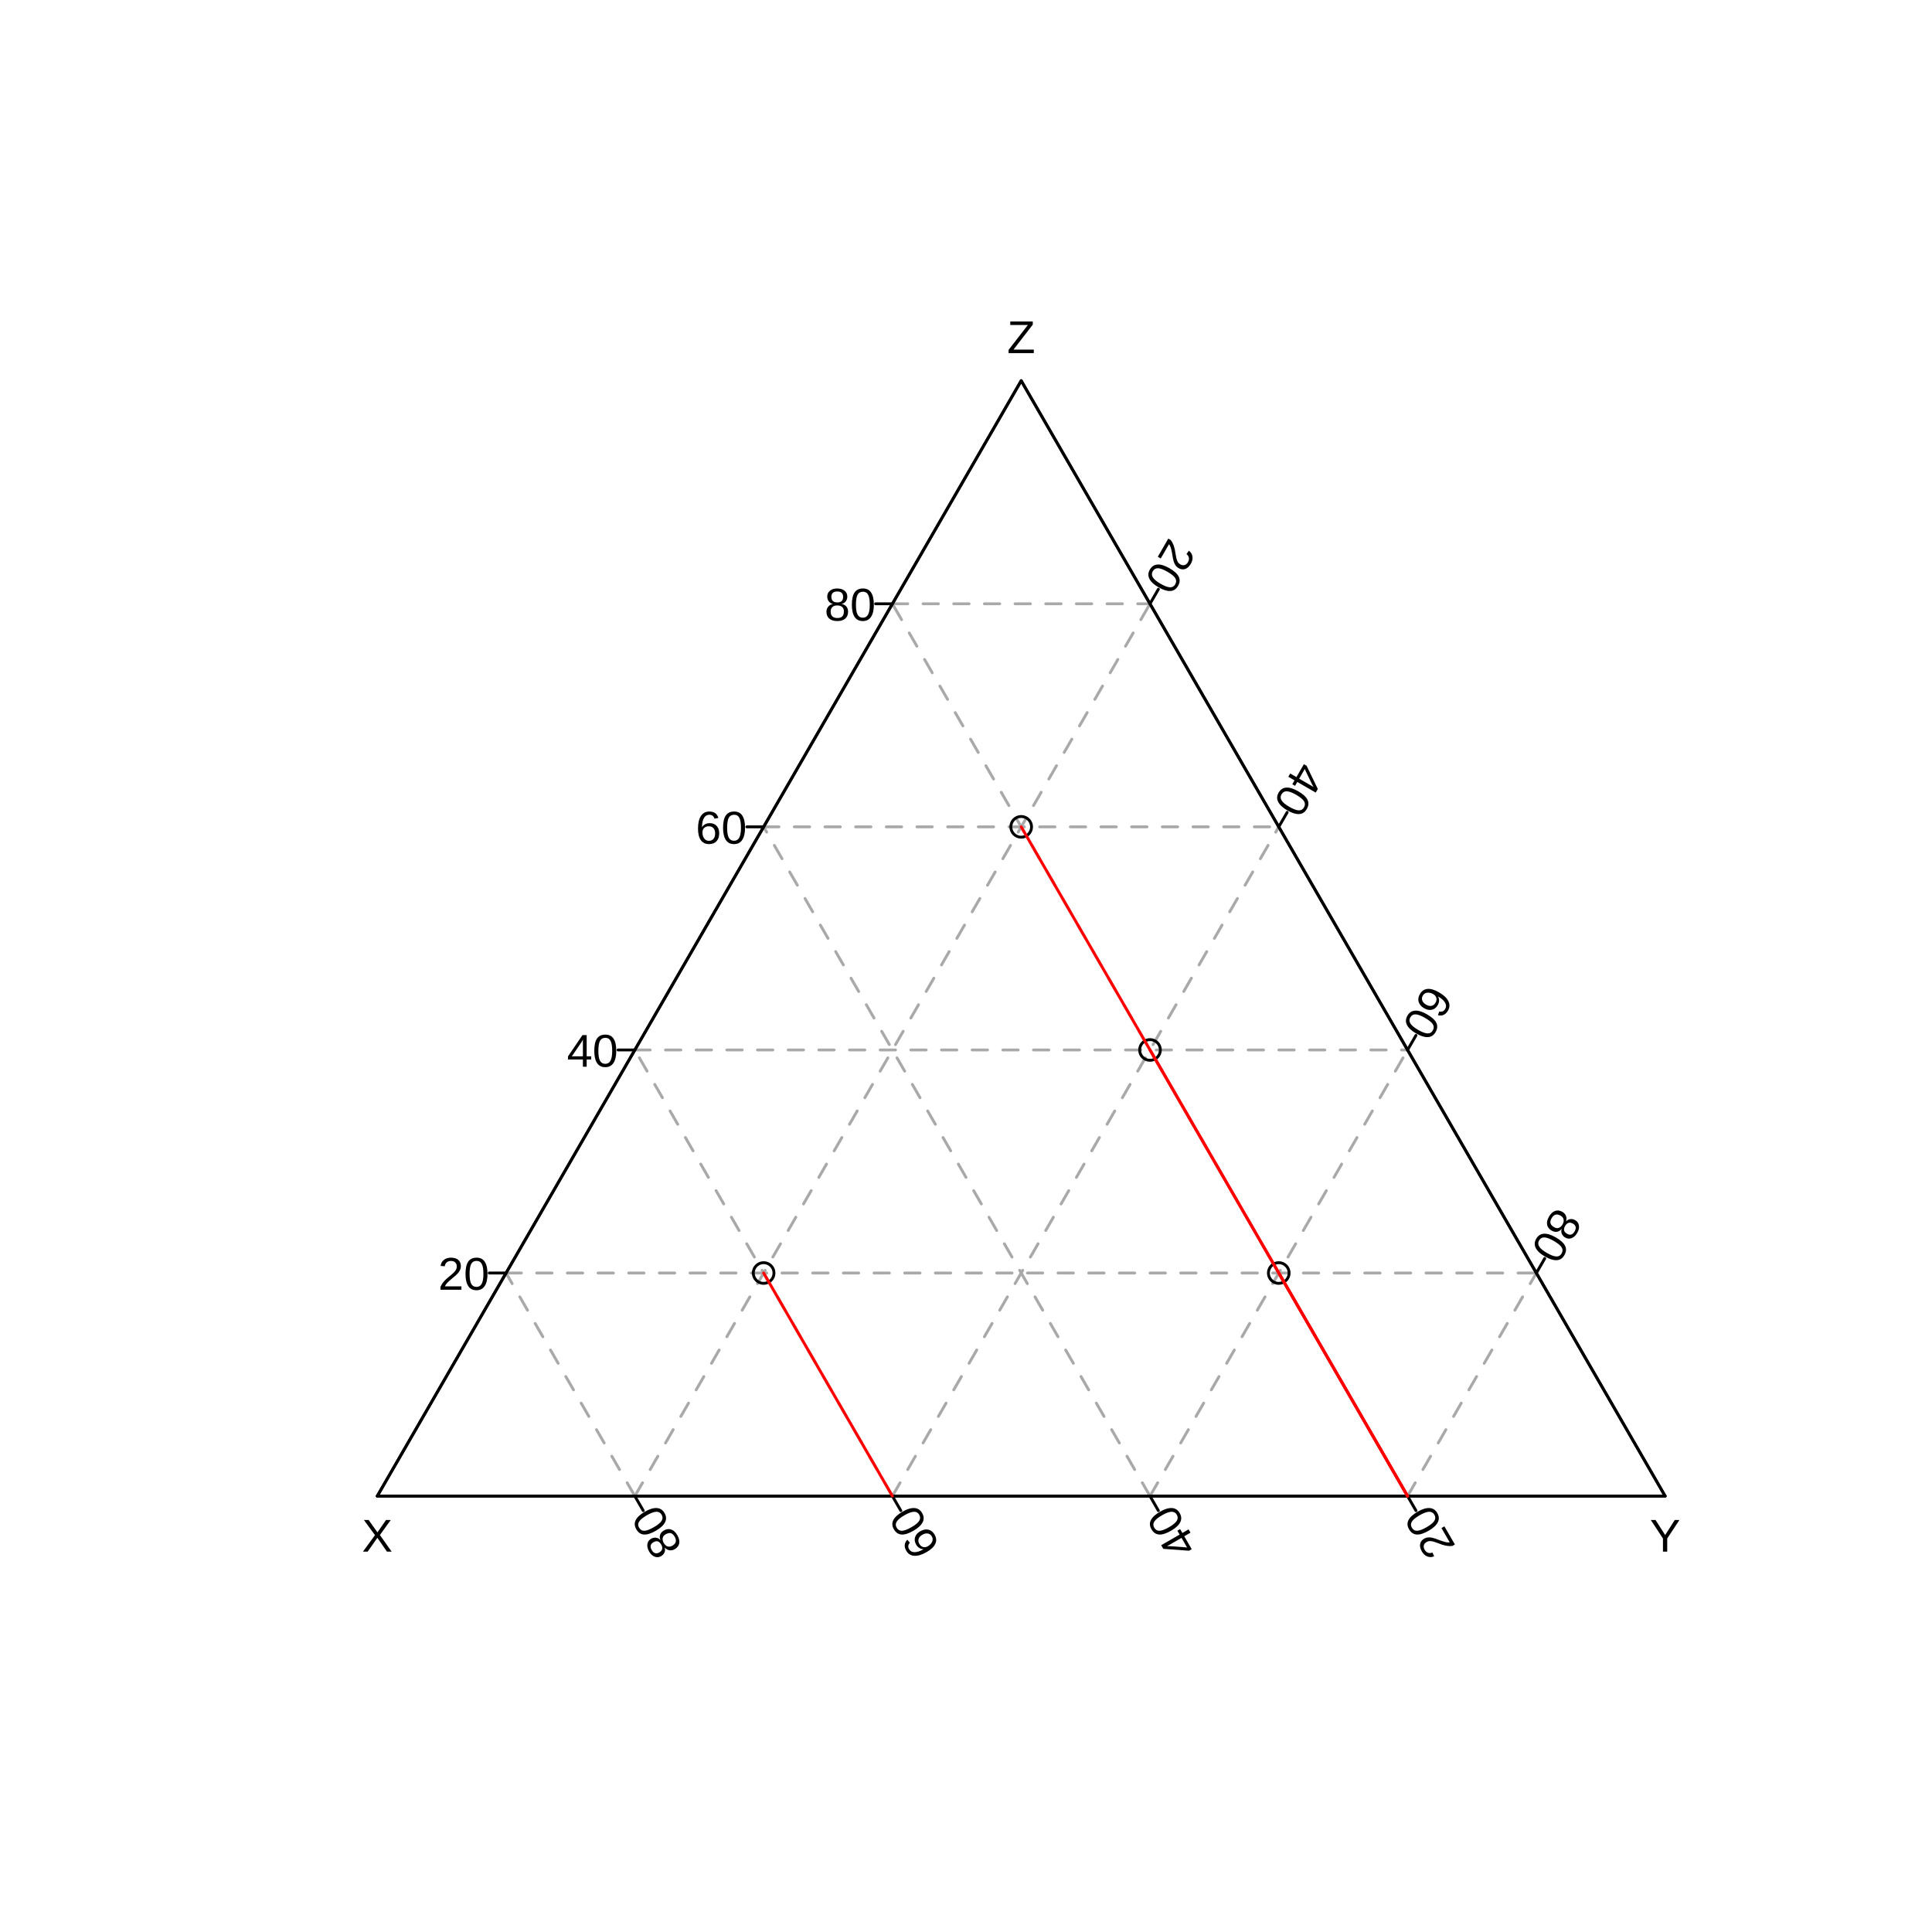
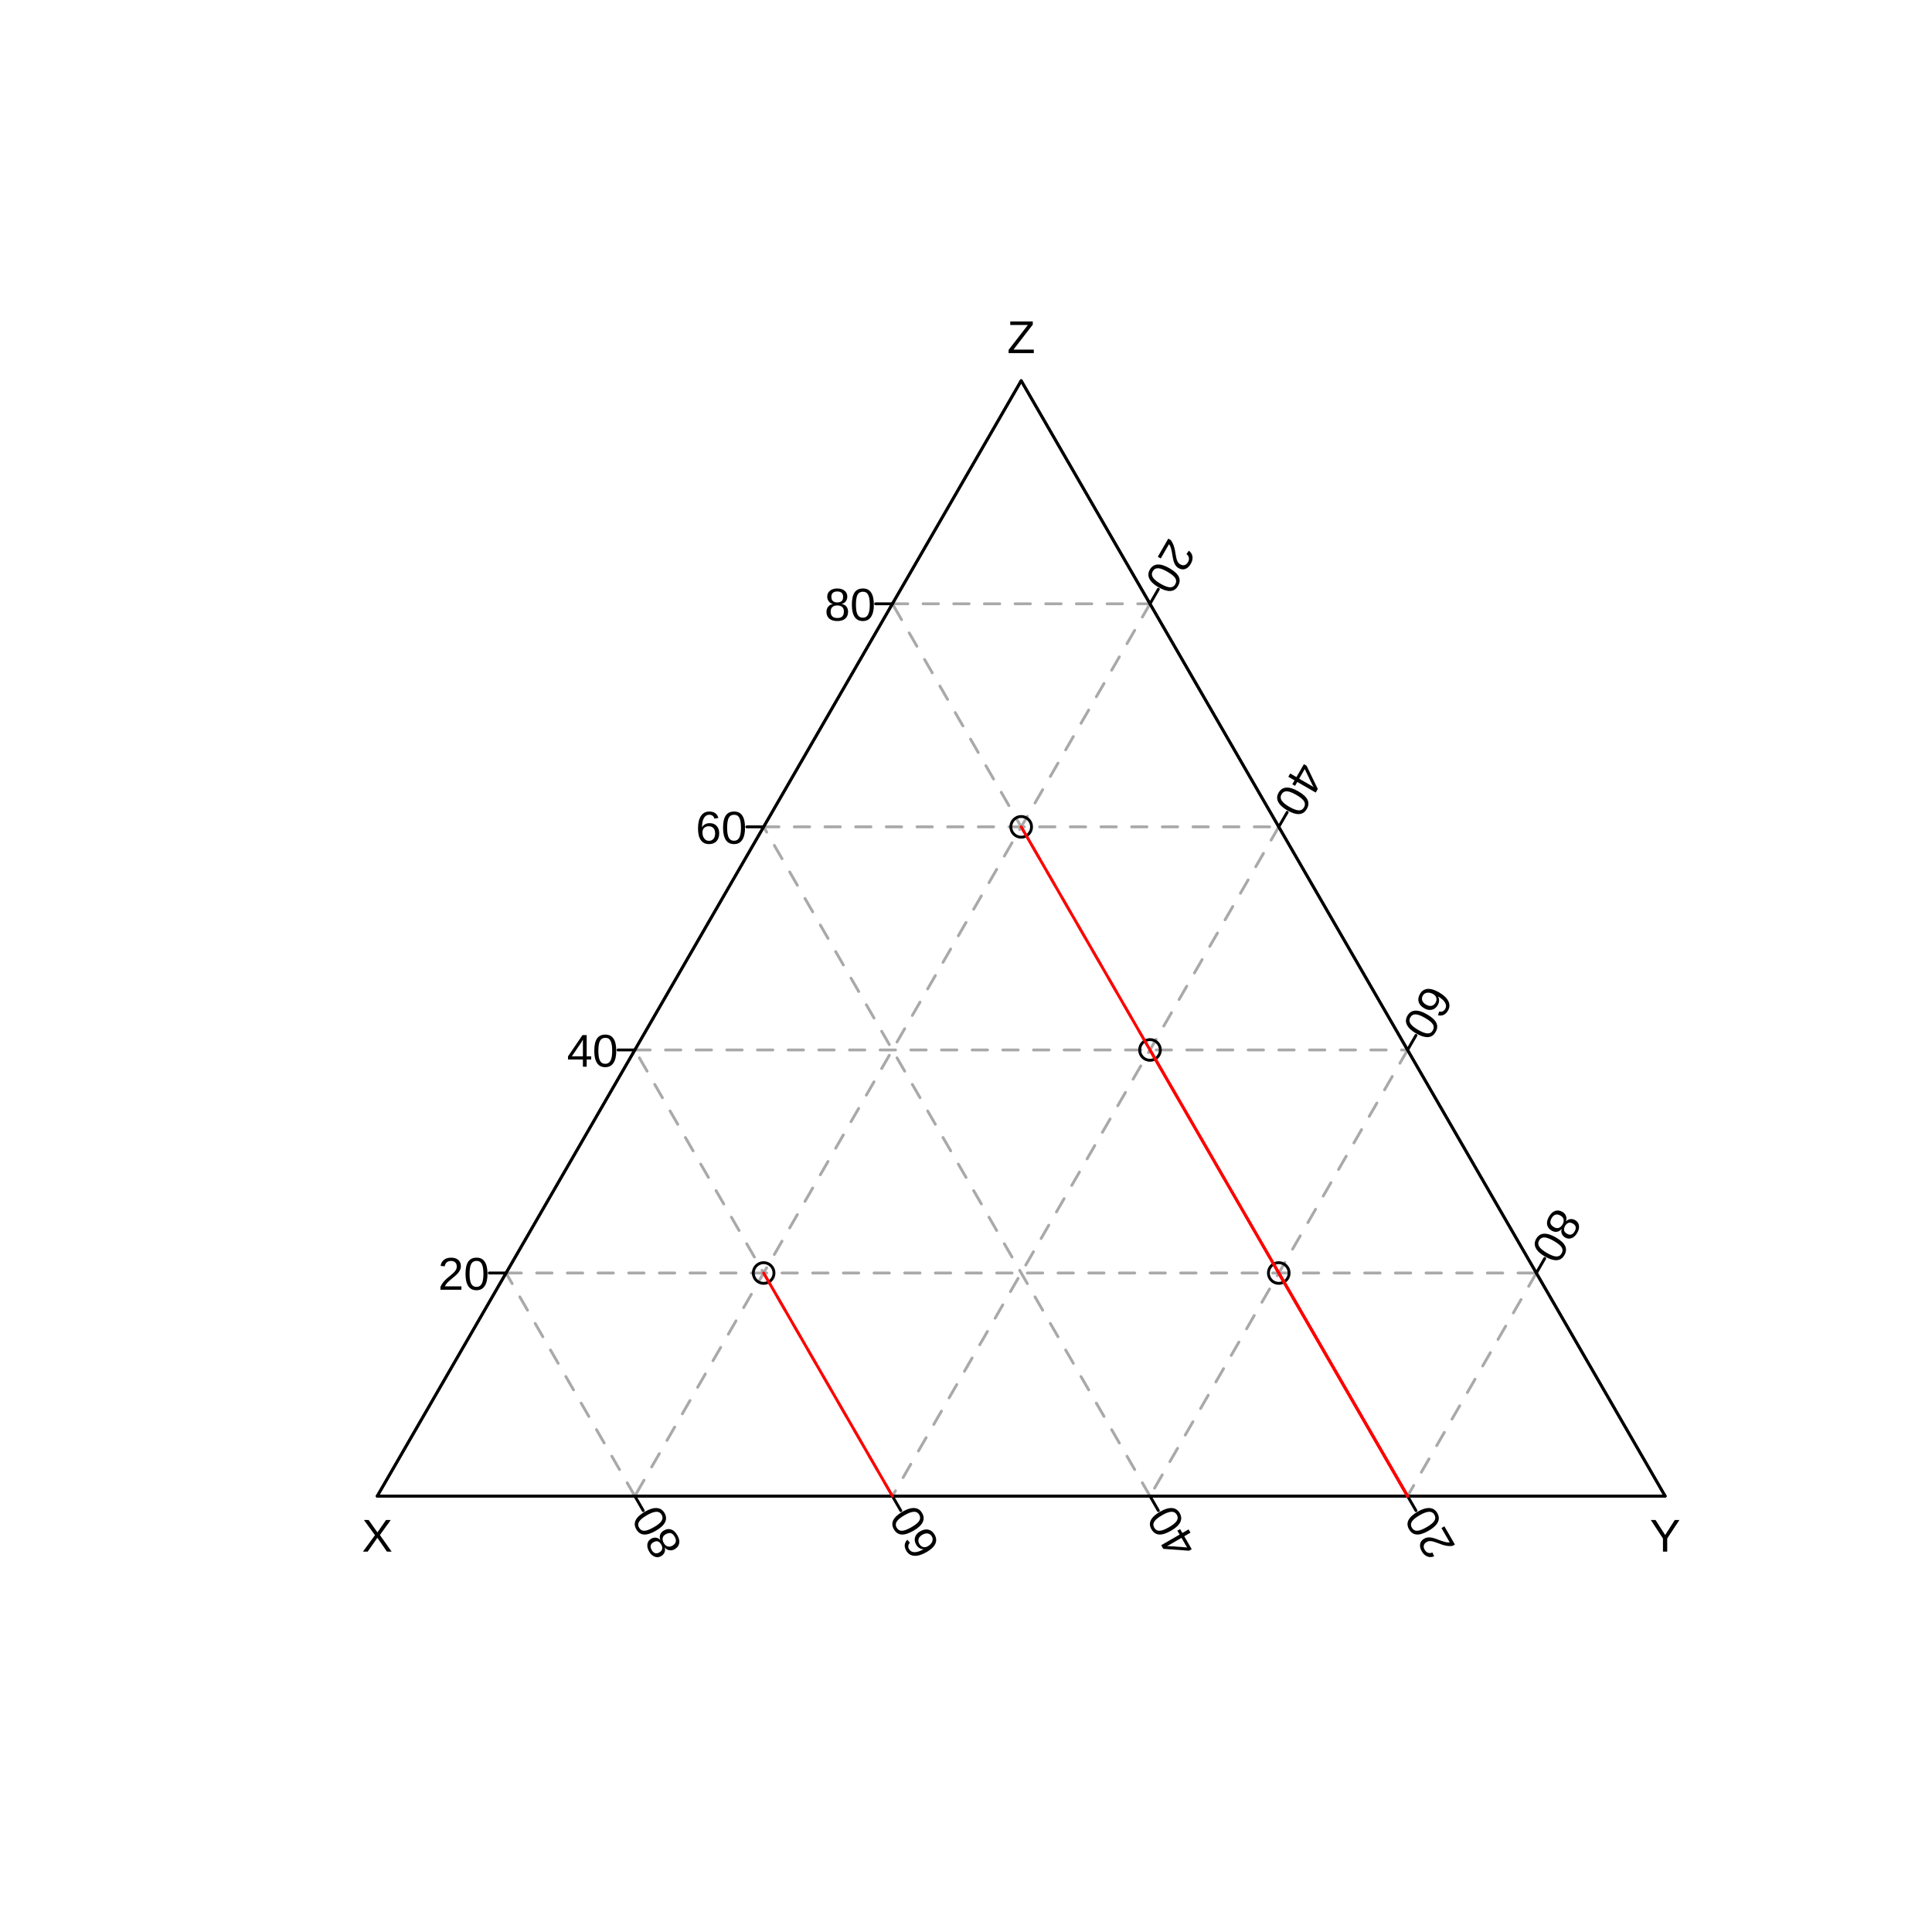
<svg xmlns="http://www.w3.org/2000/svg" class="svglite" width="504.00pt" height="504.00pt" viewBox="0 0 504.00 504.00">
  <defs>
    <style type="text/css">
    .svglite line, .svglite polyline, .svglite polygon, .svglite path, .svglite rect, .svglite circle {
      fill: none;
      stroke: #000000;
      stroke-linecap: round;
      stroke-linejoin: round;
      stroke-miterlimit: 10.00;
    }
    .svglite text {
      white-space: pre;
    }
  </style>
  </defs>
  <rect width="100%" height="100%" style="stroke: none; fill: #FFFFFF;" />
  <defs>
    <clipPath id="cpMC4wMHw1MDQuMDB8MC4wMHw1MDQuMDA=">
      <rect x="0.00" y="0.00" width="504.00" height="504.00" />
    </clipPath>
  </defs>
  <g clip-path="url(#cpMC4wMHw1MDQuMDB8MC4wMHw1MDQuMDA=)">
</g>
  <defs>
    <clipPath id="cpODAuNjR8NDUyLjE2fDU5LjA0fDQzMC41Ng==">
      <rect x="80.64" y="59.04" width="371.52" height="371.52" />
    </clipPath>
  </defs>
  <g clip-path="url(#cpODAuNjR8NDUyLjE2fDU5LjA0fDQzMC41Ng==)">
    <line x1="367.19" y1="390.28" x2="232.80" y2="157.51" style="stroke-width: 0.75; stroke: #A9A9A9; stroke-dasharray: 4.00,4.00;" />
-     <line x1="367.19" y1="390.28" x2="400.79" y2="332.09" style="stroke-width: 0.75; stroke: #A9A9A9; stroke-dasharray: 4.00,4.00;" />
+     <line x1="300.00" y1="157.51" x2="165.61" y2="390.28" style="stroke-width: 0.75; stroke: #A9A9A9; stroke-dasharray: 4.00,4.00;" />
    <line x1="132.01" y1="332.09" x2="400.79" y2="332.09" style="stroke-width: 0.75; stroke: #A9A9A9; stroke-dasharray: 4.00,4.00;" />
    <line x1="300.00" y1="390.28" x2="199.21" y2="215.70" style="stroke-width: 0.75; stroke: #A9A9A9; stroke-dasharray: 4.00,4.00;" />
-     <line x1="300.00" y1="390.28" x2="367.19" y2="273.90" style="stroke-width: 0.75; stroke: #A9A9A9; stroke-dasharray: 4.00,4.00;" />
+     <line x1="333.59" y1="215.70" x2="232.80" y2="390.28" style="stroke-width: 0.75; stroke: #A9A9A9; stroke-dasharray: 4.00,4.00;" />
    <line x1="165.61" y1="273.90" x2="367.19" y2="273.90" style="stroke-width: 0.75; stroke: #A9A9A9; stroke-dasharray: 4.00,4.00;" />
    <line x1="232.80" y1="390.28" x2="165.61" y2="273.90" style="stroke-width: 0.75; stroke: #A9A9A9; stroke-dasharray: 4.00,4.00;" />
-     <line x1="232.80" y1="390.28" x2="333.59" y2="215.70" style="stroke-width: 0.75; stroke: #A9A9A9; stroke-dasharray: 4.00,4.00;" />
+     <line x1="367.19" y1="273.90" x2="300.00" y2="390.28" style="stroke-width: 0.75; stroke: #A9A9A9; stroke-dasharray: 4.00,4.00;" />
    <line x1="199.21" y1="215.70" x2="333.59" y2="215.70" style="stroke-width: 0.75; stroke: #A9A9A9; stroke-dasharray: 4.00,4.00;" />
    <line x1="165.61" y1="390.28" x2="132.01" y2="332.09" style="stroke-width: 0.75; stroke: #A9A9A9; stroke-dasharray: 4.00,4.00;" />
-     <line x1="165.61" y1="390.28" x2="300.00" y2="157.51" style="stroke-width: 0.75; stroke: #A9A9A9; stroke-dasharray: 4.00,4.00;" />
+     <line x1="400.79" y1="332.09" x2="367.19" y2="390.28" style="stroke-width: 0.75; stroke: #A9A9A9; stroke-dasharray: 4.00,4.00;" />
    <line x1="232.80" y1="157.51" x2="300.00" y2="157.51" style="stroke-width: 0.75; stroke: #A9A9A9; stroke-dasharray: 4.00,4.00;" />
    <circle cx="266.40" cy="215.70" r="2.70" style="stroke-width: 0.75;" />
    <circle cx="199.21" cy="332.09" r="2.70" style="stroke-width: 0.75;" />
    <circle cx="333.59" cy="332.09" r="2.70" style="stroke-width: 0.75;" />
    <circle cx="300.00" cy="273.90" r="2.70" style="stroke-width: 0.75;" />
+     <text transform="translate(373.17,391.88) rotate(-120)" text-anchor="end" style="font-size: 12.00px; font-family: &quot;Arial&quot;;" textLength="15.28px" lengthAdjust="spacingAndGlyphs">20</text>
+     <text transform="translate(305.97,391.88) rotate(-120)" text-anchor="end" style="font-size: 12.00px; font-family: &quot;Arial&quot;;" textLength="15.28px" lengthAdjust="spacingAndGlyphs">40</text>
+     <text transform="translate(238.78,391.88) rotate(-120)" text-anchor="end" style="font-size: 12.00px; font-family: &quot;Arial&quot;;" textLength="15.28px" lengthAdjust="spacingAndGlyphs">60</text>
    <text transform="translate(171.58,391.88) rotate(-120)" text-anchor="end" style="font-size: 12.00px; font-family: &quot;Arial&quot;;" textLength="15.28px" lengthAdjust="spacingAndGlyphs">80</text>
-     <text transform="translate(238.78,391.88) rotate(-120)" text-anchor="end" style="font-size: 12.00px; font-family: &quot;Arial&quot;;" textLength="15.28px" lengthAdjust="spacingAndGlyphs">60</text>
-     <text transform="translate(305.97,391.88) rotate(-120)" text-anchor="end" style="font-size: 12.00px; font-family: &quot;Arial&quot;;" textLength="15.28px" lengthAdjust="spacingAndGlyphs">40</text>
-     <text transform="translate(373.17,391.88) rotate(-120)" text-anchor="end" style="font-size: 12.00px; font-family: &quot;Arial&quot;;" textLength="15.28px" lengthAdjust="spacingAndGlyphs">20</text>
    <line x1="98.42" y1="390.28" x2="434.38" y2="390.28" style="stroke-width: 0.75;" />
+     <line x1="367.19" y1="390.28" x2="369.38" y2="394.07" style="stroke-width: 0.75;" />
+     <line x1="300.00" y1="390.28" x2="302.18" y2="394.07" style="stroke-width: 0.75;" />
+     <line x1="232.80" y1="390.28" x2="234.99" y2="394.07" style="stroke-width: 0.75;" />
    <line x1="165.61" y1="390.28" x2="167.80" y2="394.07" style="stroke-width: 0.75;" />
-     <line x1="232.80" y1="390.28" x2="234.99" y2="394.07" style="stroke-width: 0.75;" />
-     <line x1="300.00" y1="390.28" x2="302.18" y2="394.07" style="stroke-width: 0.75;" />
-     <line x1="367.19" y1="390.28" x2="369.38" y2="394.07" style="stroke-width: 0.75;" />
+     <text transform="translate(298.40,151.54) rotate(-240)" text-anchor="end" style="font-size: 12.00px; font-family: &quot;Arial&quot;;" textLength="15.28px" lengthAdjust="spacingAndGlyphs">20</text>
+     <text transform="translate(331.99,209.73) rotate(-240)" text-anchor="end" style="font-size: 12.00px; font-family: &quot;Arial&quot;;" textLength="15.28px" lengthAdjust="spacingAndGlyphs">40</text>
+     <text transform="translate(365.59,267.92) rotate(-240)" text-anchor="end" style="font-size: 12.00px; font-family: &quot;Arial&quot;;" textLength="15.28px" lengthAdjust="spacingAndGlyphs">60</text>
    <text transform="translate(399.19,326.11) rotate(-240)" text-anchor="end" style="font-size: 12.00px; font-family: &quot;Arial&quot;;" textLength="15.28px" lengthAdjust="spacingAndGlyphs">80</text>
-     <text transform="translate(365.59,267.92) rotate(-240)" text-anchor="end" style="font-size: 12.00px; font-family: &quot;Arial&quot;;" textLength="15.28px" lengthAdjust="spacingAndGlyphs">60</text>
-     <text transform="translate(331.99,209.73) rotate(-240)" text-anchor="end" style="font-size: 12.00px; font-family: &quot;Arial&quot;;" textLength="15.28px" lengthAdjust="spacingAndGlyphs">40</text>
-     <text transform="translate(298.40,151.54) rotate(-240)" text-anchor="end" style="font-size: 12.00px; font-family: &quot;Arial&quot;;" textLength="15.28px" lengthAdjust="spacingAndGlyphs">20</text>
    <line x1="434.38" y1="390.28" x2="266.40" y2="99.32" style="stroke-width: 0.75;" />
+     <line x1="300.00" y1="157.51" x2="302.18" y2="153.72" style="stroke-width: 0.75;" />
+     <line x1="333.59" y1="215.70" x2="335.78" y2="211.92" style="stroke-width: 0.75;" />
+     <line x1="367.19" y1="273.90" x2="369.38" y2="270.11" style="stroke-width: 0.75;" />
    <line x1="400.79" y1="332.09" x2="402.97" y2="328.30" style="stroke-width: 0.75;" />
-     <line x1="367.19" y1="273.90" x2="369.38" y2="270.11" style="stroke-width: 0.75;" />
-     <line x1="333.59" y1="215.70" x2="335.78" y2="211.92" style="stroke-width: 0.75;" />
-     <line x1="300.00" y1="157.51" x2="302.18" y2="153.72" style="stroke-width: 0.75;" />
+     <text x="127.64" y="336.46" text-anchor="end" style="font-size: 12.00px; font-family: &quot;Arial&quot;;" textLength="15.28px" lengthAdjust="spacingAndGlyphs">20</text>
+     <text x="161.24" y="278.27" text-anchor="end" style="font-size: 12.00px; font-family: &quot;Arial&quot;;" textLength="15.28px" lengthAdjust="spacingAndGlyphs">40</text>
+     <text x="194.83" y="220.08" text-anchor="end" style="font-size: 12.00px; font-family: &quot;Arial&quot;;" textLength="15.28px" lengthAdjust="spacingAndGlyphs">60</text>
    <text x="228.43" y="161.89" text-anchor="end" style="font-size: 12.00px; font-family: &quot;Arial&quot;;" textLength="15.28px" lengthAdjust="spacingAndGlyphs">80</text>
-     <text x="194.83" y="220.08" text-anchor="end" style="font-size: 12.00px; font-family: &quot;Arial&quot;;" textLength="15.28px" lengthAdjust="spacingAndGlyphs">60</text>
-     <text x="161.24" y="278.27" text-anchor="end" style="font-size: 12.00px; font-family: &quot;Arial&quot;;" textLength="15.28px" lengthAdjust="spacingAndGlyphs">40</text>
-     <text x="127.64" y="336.46" text-anchor="end" style="font-size: 12.00px; font-family: &quot;Arial&quot;;" textLength="15.28px" lengthAdjust="spacingAndGlyphs">20</text>
    <line x1="266.40" y1="99.32" x2="98.42" y2="390.28" style="stroke-width: 0.75;" />
+     <line x1="132.01" y1="332.09" x2="127.64" y2="332.09" style="stroke-width: 0.75;" />
+     <line x1="165.61" y1="273.90" x2="161.24" y2="273.90" style="stroke-width: 0.75;" />
+     <line x1="199.21" y1="215.70" x2="194.83" y2="215.70" style="stroke-width: 0.75;" />
    <line x1="232.80" y1="157.51" x2="228.43" y2="157.51" style="stroke-width: 0.75;" />
-     <line x1="199.21" y1="215.70" x2="194.83" y2="215.70" style="stroke-width: 0.75;" />
-     <line x1="165.61" y1="273.90" x2="161.24" y2="273.90" style="stroke-width: 0.75;" />
-     <line x1="132.01" y1="332.09" x2="127.64" y2="332.09" style="stroke-width: 0.75;" />
    <polygon points="98.42,390.28 266.40,99.32 434.38,390.28 " style="stroke-width: 0.75;" />
    <text x="98.42" y="404.77" text-anchor="middle" style="font-size: 12.00px; font-family: &quot;Arial&quot;;" textLength="8.22px" lengthAdjust="spacingAndGlyphs">X</text>
    <text x="434.38" y="404.77" text-anchor="middle" style="font-size: 12.00px; font-family: &quot;Arial&quot;;" textLength="7.33px" lengthAdjust="spacingAndGlyphs">Y</text>
    <text x="266.40" y="92.12" text-anchor="middle" style="font-size: 12.00px; font-family: &quot;Arial&quot;;" textLength="8.22px" lengthAdjust="spacingAndGlyphs">Z</text>
    <line x1="266.40" y1="215.70" x2="367.19" y2="390.28" style="stroke-width: 0.75; stroke: #FF0000;" />
    <line x1="199.21" y1="332.09" x2="232.80" y2="390.28" style="stroke-width: 0.75; stroke: #FF0000;" />
    <line x1="333.59" y1="332.09" x2="367.19" y2="390.28" style="stroke-width: 0.75; stroke: #FF0000;" />
    <line x1="300.00" y1="273.90" x2="367.19" y2="390.28" style="stroke-width: 0.75; stroke: #FF0000;" />
  </g>
</svg>
